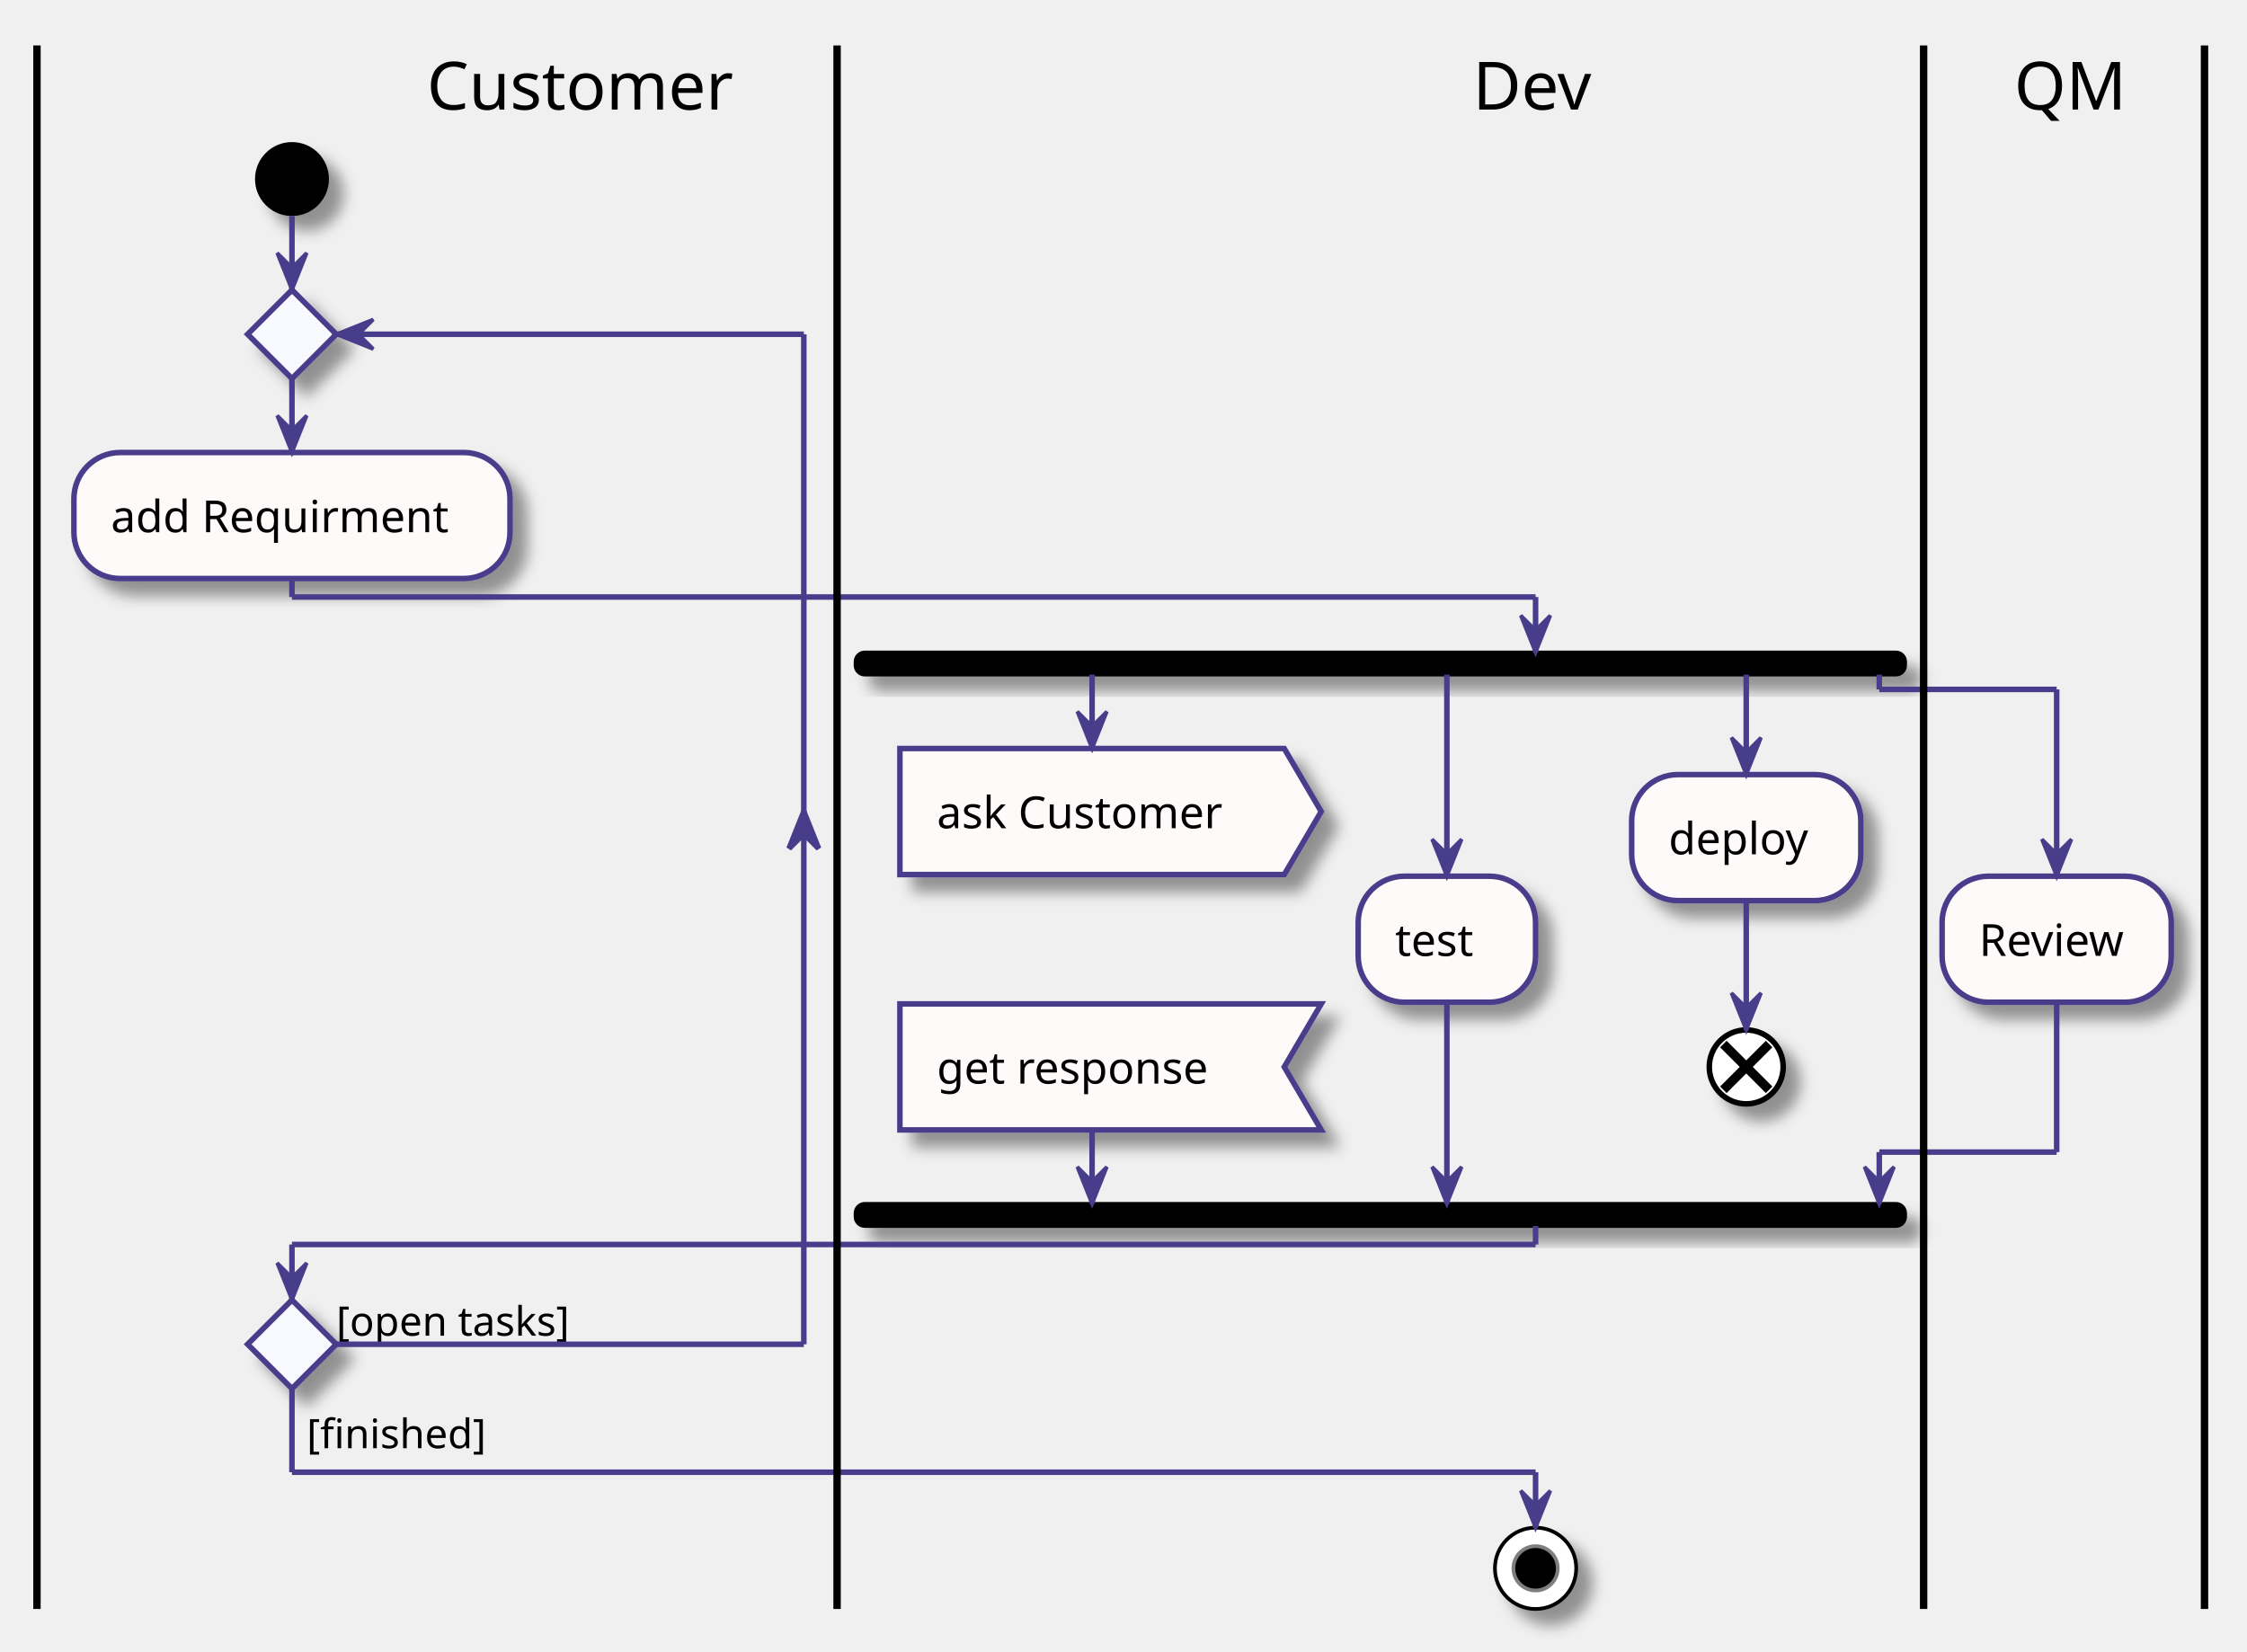
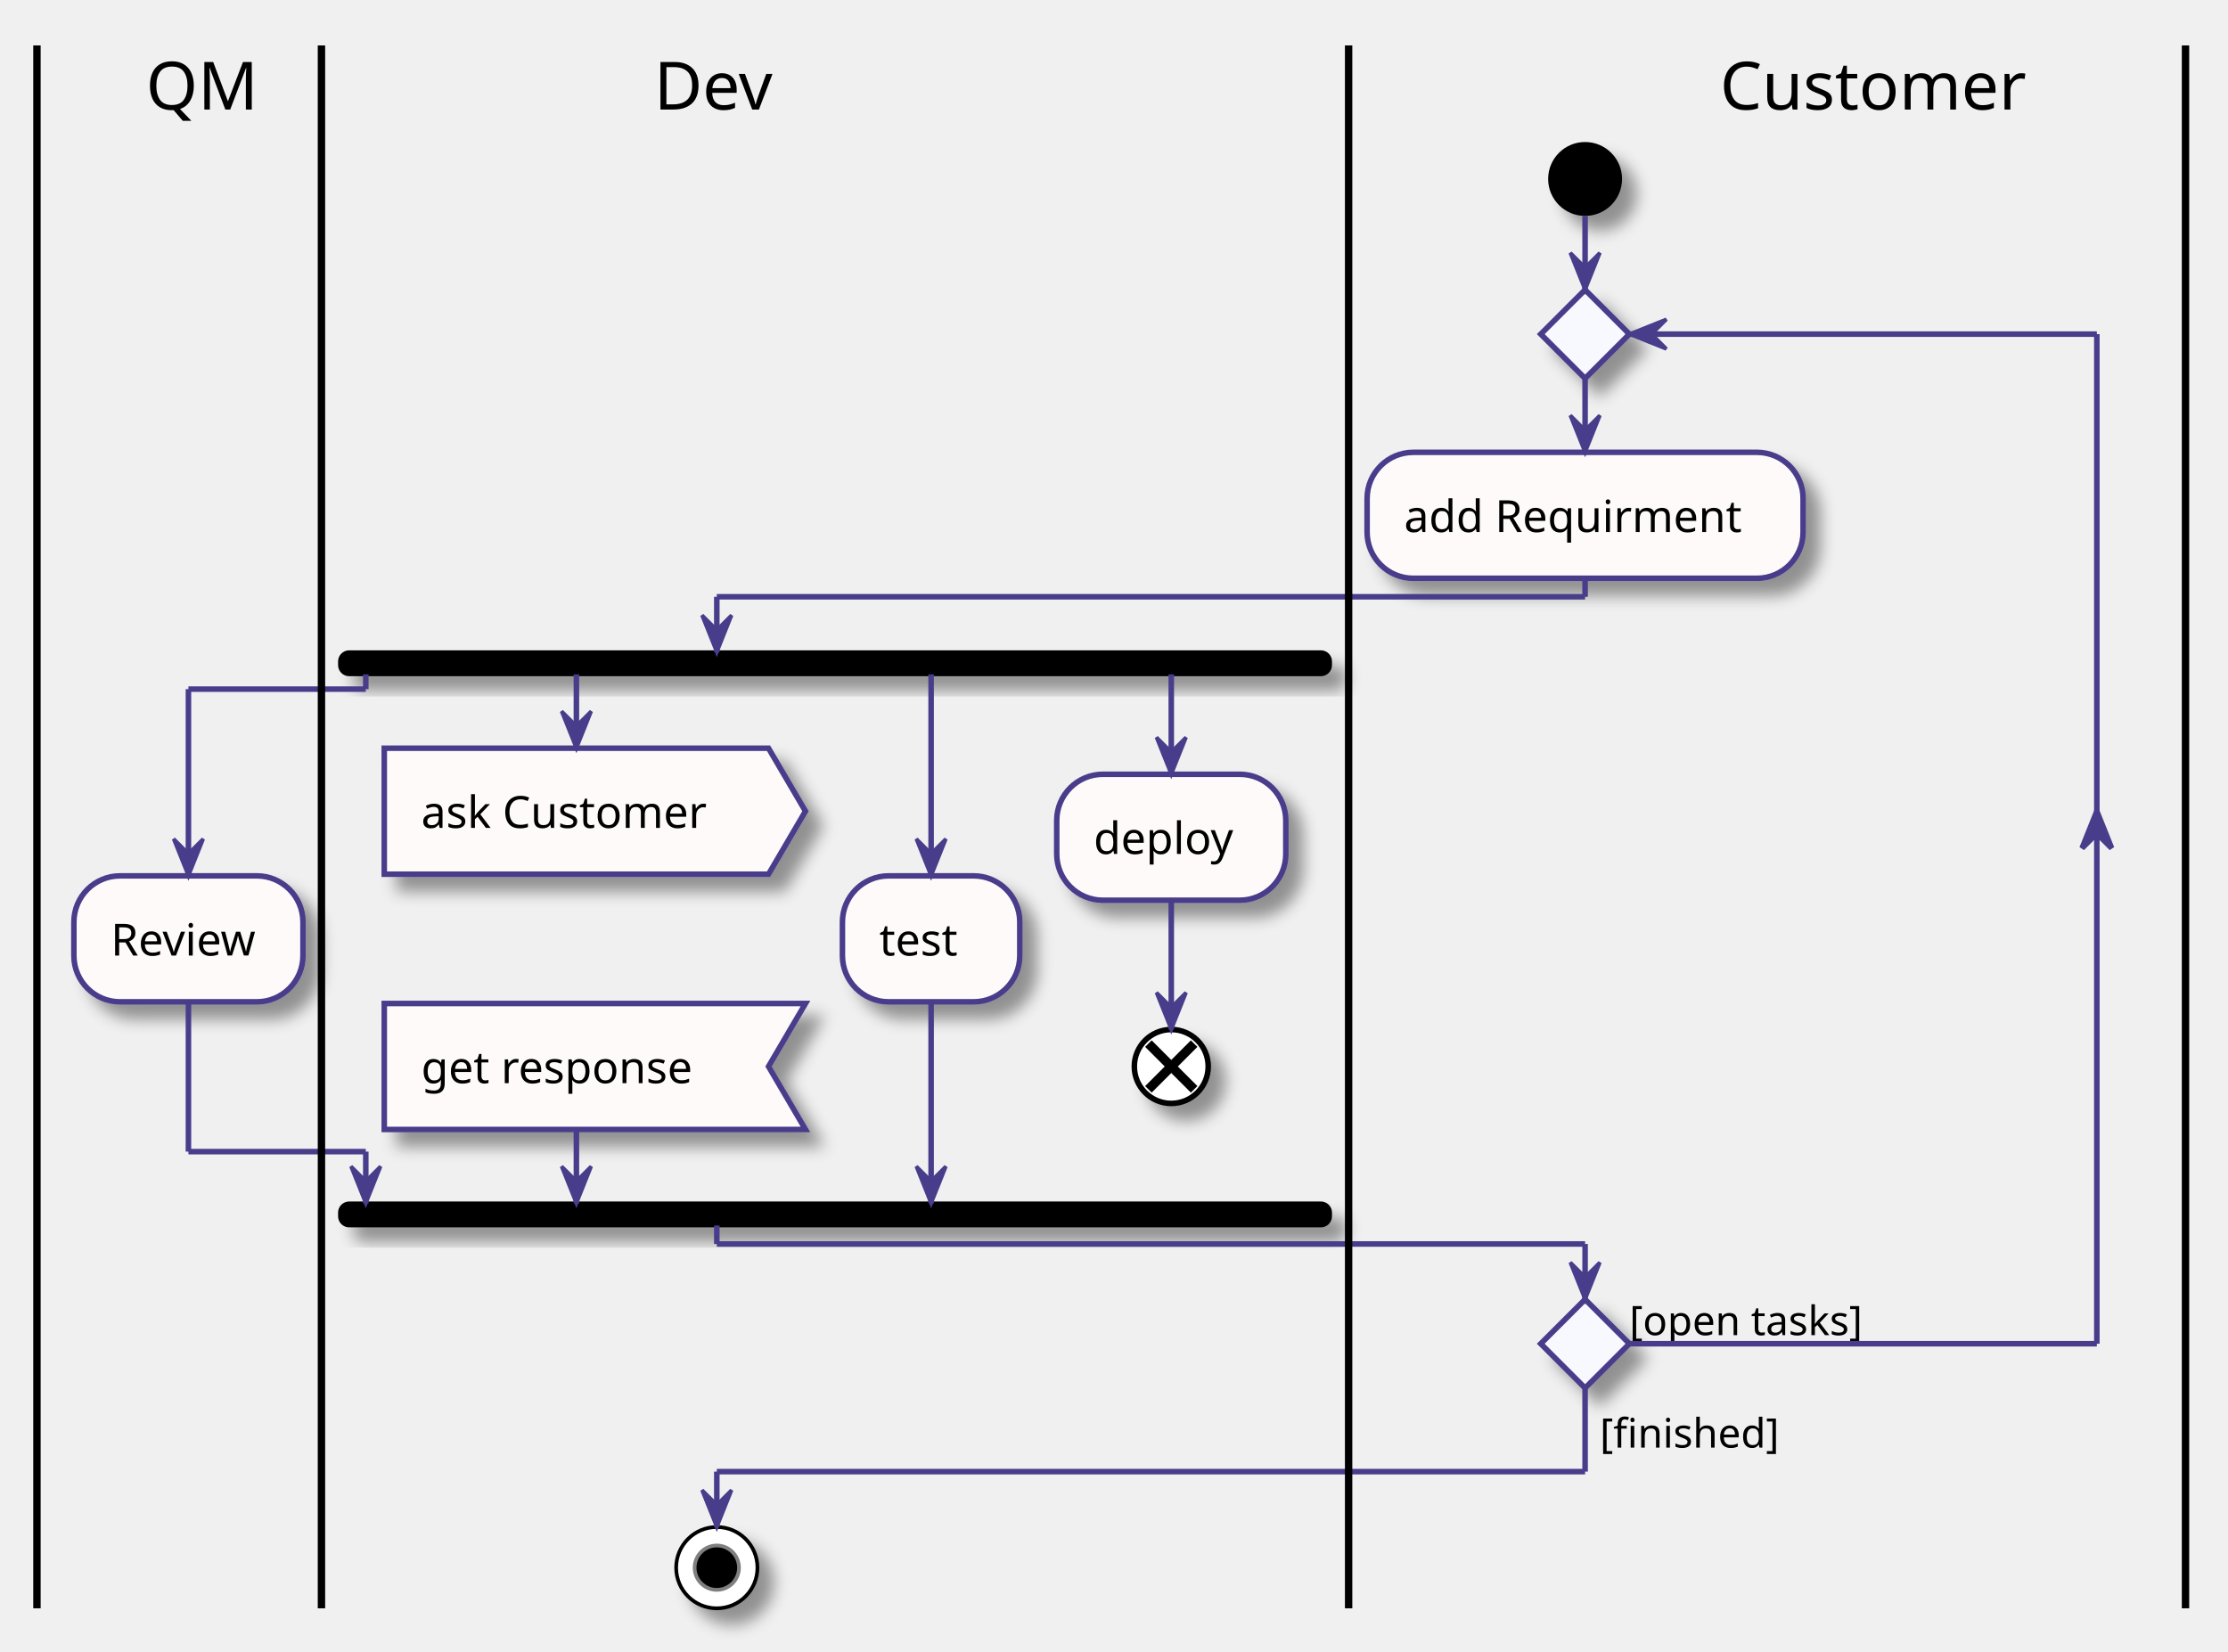
- <svg xmlns="http://www.w3.org/2000/svg" contentScriptType="application/ecmascript" contentStyleType="text/css" height="447px" preserveAspectRatio="none" style="width:608px;height:447px;" version="1.1" viewBox="0 0 608 447" width="608px" zoomAndPan="magnify">
+ <svg xmlns="http://www.w3.org/2000/svg" contentScriptType="application/ecmascript" contentStyleType="text/css" height="447px" preserveAspectRatio="none" style="width:603px;height:447px;" version="1.1" viewBox="0 0 603 447" width="603px" zoomAndPan="magnify">
  <defs>
-     <filter height="300%" id="f1oqxnfrkde91" width="300%" x="-1" y="-1">
+     <filter height="300%" id="fbhw5zvg9xbds" width="300%" x="-1" y="-1">
      <feGaussianBlur result="blurOut" stdDeviation="2.0" />
      <feColorMatrix in="blurOut" result="blurOut2" type="matrix" values="0 0 0 0 0 0 0 0 0 0 0 0 0 0 0 0 0 0 .4 0" />
      <feOffset dx="4.0" dy="4.0" in="blurOut2" result="blurOut3" />
      <feBlend in="SourceGraphic" in2="blurOut3" mode="normal" />
    </filter>
  </defs>
  <g>
-     <ellipse cx="79" cy="48.443" fill="#000000" filter="url(#f1oqxnfrkde91)" rx="10" ry="10" style="stroke: none; stroke-width: 1.0;" />
-     <rect fill="#FFFAFA" filter="url(#f1oqxnfrkde91)" height="34.098" rx="12.5" ry="12.5" style="stroke: #483D8B; stroke-width: 1.5;" width="118" x="20" y="122.443" />
-     <text fill="#000000" font-family="Lucida Sans Typewriter" font-size="12" lengthAdjust="spacingAndGlyphs" textLength="98" x="30" y="144.01">add Requirment</text>
-     <polygon fill="#F8F8FF" filter="url(#f1oqxnfrkde91)" points="79,78.443,91,90.443,79,102.443,67,90.443,79,78.443" style="stroke: #483D8B; stroke-width: 1.5;" />
-     <polygon fill="#F8F8FF" filter="url(#f1oqxnfrkde91)" points="79,351.736,79,351.736,91,363.736,79,375.736,79,375.736,67,363.736,79,351.736" style="stroke: #483D8B; stroke-width: 1.5;" />
-     <text fill="#000000" font-family="Lucida Sans Typewriter" font-size="11" lengthAdjust="spacingAndGlyphs" textLength="84" x="91" y="361.416">[open tasks]</text>
-     <rect fill="#000000" filter="url(#f1oqxnfrkde91)" height="6" rx="2.5" ry="2.5" style="stroke: #000000; stroke-width: 1.0;" width="284" x="231.5" y="176.541" />
-     <polygon fill="#FFFAFA" filter="url(#f1oqxnfrkde91)" points="243.5,202.541,347.5,202.541,357.5,219.59,347.5,236.639,243.5,236.639" style="stroke: #483D8B; stroke-width: 1.5;" />
-     <text fill="#000000" font-family="Lucida Sans Typewriter" font-size="12" lengthAdjust="spacingAndGlyphs" textLength="84" x="253.5" y="224.107">ask Customer</text>
-     <polygon fill="#FFFAFA" filter="url(#f1oqxnfrkde91)" points="243.5,271.639,357.5,271.639,347.5,288.688,357.5,305.736,243.5,305.736" style="stroke: #483D8B; stroke-width: 1.5;" />
-     <text fill="#000000" font-family="Lucida Sans Typewriter" font-size="12" lengthAdjust="spacingAndGlyphs" textLength="84" x="253.5" y="293.205">get response</text>
-     <rect fill="#FFFAFA" filter="url(#f1oqxnfrkde91)" height="34.098" rx="12.5" ry="12.5" style="stroke: #483D8B; stroke-width: 1.5;" width="48" x="367.5" y="237.09" />
-     <text fill="#000000" font-family="Lucida Sans Typewriter" font-size="12" lengthAdjust="spacingAndGlyphs" textLength="28" x="377.5" y="258.656">test</text>
-     <rect fill="#FFFAFA" filter="url(#f1oqxnfrkde91)" height="34.098" rx="12.5" ry="12.5" style="stroke: #483D8B; stroke-width: 1.5;" width="62" x="441.5" y="209.59" />
-     <text fill="#000000" font-family="Lucida Sans Typewriter" font-size="12" lengthAdjust="spacingAndGlyphs" textLength="42" x="451.5" y="231.156">deploy</text>
-     <ellipse cx="472.5" cy="288.688" fill="#FFFFFF" filter="url(#f1oqxnfrkde91)" rx="10" ry="10" style="stroke: #000000; stroke-width: 1.5;" />
-     <line style="stroke: #000000; stroke-width: 2.5;" x1="466.313" x2="478.687" y1="282.5" y2="294.875" />
-     <line style="stroke: #000000; stroke-width: 2.5;" x1="478.687" x2="466.313" y1="282.5" y2="294.875" />
-     <rect fill="#000000" filter="url(#f1oqxnfrkde91)" height="6" rx="2.5" ry="2.5" style="stroke: #000000; stroke-width: 1.0;" width="284" x="231.5" y="325.736" />
-     <ellipse cx="415.5" cy="424.358" fill="#FFFFFF" filter="url(#f1oqxnfrkde91)" rx="11" ry="11" style="stroke: #000000; stroke-width: 1.0;" />
-     <ellipse cx="415.5" cy="424.358" fill="#000000" rx="6" ry="6" style="stroke: #7F7F7F; stroke-width: 1.0;" />
-     <rect fill="#FFFAFA" filter="url(#f1oqxnfrkde91)" height="34.098" rx="12.5" ry="12.5" style="stroke: #483D8B; stroke-width: 1.5;" width="62" x="525.5" y="237.09" />
-     <text fill="#000000" font-family="Lucida Sans Typewriter" font-size="12" lengthAdjust="spacingAndGlyphs" textLength="42" x="535.5" y="258.656">Review</text>
-     <line style="stroke: #483D8B; stroke-width: 1.5;" x1="79" x2="79" y1="102.443" y2="122.443" />
-     <polygon fill="#483D8B" points="75,112.443,79,122.443,83,112.443,79,116.443" style="stroke: #483D8B; stroke-width: 1.0;" />
-     <line style="stroke: #483D8B; stroke-width: 1.5;" x1="91" x2="217.5" y1="363.736" y2="363.736" />
-     <polygon fill="#483D8B" points="213.5,229.59,217.5,219.59,221.5,229.59,217.5,225.59" style="stroke: #483D8B; stroke-width: 1.5;" />
-     <line style="stroke: #483D8B; stroke-width: 1.5;" x1="217.5" x2="217.5" y1="90.443" y2="363.736" />
-     <line style="stroke: #483D8B; stroke-width: 1.5;" x1="217.5" x2="91" y1="90.443" y2="90.443" />
-     <polygon fill="#483D8B" points="101,86.443,91,90.443,101,94.443,97,90.443" style="stroke: #483D8B; stroke-width: 1.0;" />
-     <line style="stroke: #483D8B; stroke-width: 1.5;" x1="79" x2="79" y1="58.443" y2="78.443" />
-     <polygon fill="#483D8B" points="75,68.443,79,78.443,83,68.443,79,72.443" style="stroke: #483D8B; stroke-width: 1.0;" />
-     <line style="stroke: #483D8B; stroke-width: 1.5;" x1="472.5" x2="472.5" y1="243.688" y2="278.688" />
-     <polygon fill="#483D8B" points="468.5,268.688,472.5,278.688,476.5,268.688,472.5,272.688" style="stroke: #483D8B; stroke-width: 1.0;" />
-     <line style="stroke: #483D8B; stroke-width: 1.5;" x1="295.5" x2="295.5" y1="182.541" y2="202.541" />
-     <polygon fill="#483D8B" points="291.5,192.541,295.5,202.541,299.5,192.541,295.5,196.541" style="stroke: #483D8B; stroke-width: 1.0;" />
-     <line style="stroke: #483D8B; stroke-width: 1.5;" x1="391.5" x2="391.5" y1="182.541" y2="237.09" />
-     <polygon fill="#483D8B" points="387.5,227.09,391.5,237.09,395.5,227.09,391.5,231.09" style="stroke: #483D8B; stroke-width: 1.0;" />
-     <line style="stroke: #483D8B; stroke-width: 1.5;" x1="472.5" x2="472.5" y1="182.541" y2="209.59" />
-     <polygon fill="#483D8B" points="468.5,199.59,472.5,209.59,476.5,199.59,472.5,203.59" style="stroke: #483D8B; stroke-width: 1.0;" />
-     <line style="stroke: #483D8B; stroke-width: 1.5;" x1="295.5" x2="295.5" y1="305.736" y2="325.736" />
-     <polygon fill="#483D8B" points="291.5,315.736,295.5,325.736,299.5,315.736,295.5,319.736" style="stroke: #483D8B; stroke-width: 1.0;" />
-     <line style="stroke: #483D8B; stroke-width: 1.5;" x1="391.5" x2="391.5" y1="271.188" y2="325.736" />
-     <polygon fill="#483D8B" points="387.5,315.736,391.5,325.736,395.5,315.736,391.5,319.736" style="stroke: #483D8B; stroke-width: 1.0;" />
-     <line style="stroke: #483D8B; stroke-width: 1.5;" x1="508.5" x2="508.5" y1="182.541" y2="186.541" />
-     <line style="stroke: #483D8B; stroke-width: 1.5;" x1="508.5" x2="556.5" y1="186.541" y2="186.541" />
-     <line style="stroke: #483D8B; stroke-width: 1.5;" x1="556.5" x2="556.5" y1="186.541" y2="237.09" />
-     <polygon fill="#483D8B" points="552.5,227.09,556.5,237.09,560.5,227.09,556.5,231.09" style="stroke: #483D8B; stroke-width: 1.0;" />
-     <line style="stroke: #483D8B; stroke-width: 1.5;" x1="556.5" x2="556.5" y1="271.188" y2="311.736" />
-     <line style="stroke: #483D8B; stroke-width: 1.5;" x1="556.5" x2="508.5" y1="311.736" y2="311.736" />
-     <line style="stroke: #483D8B; stroke-width: 1.5;" x1="508.5" x2="508.5" y1="311.736" y2="325.736" />
-     <polygon fill="#483D8B" points="504.5,315.736,508.5,325.736,512.5,315.736,508.5,319.736" style="stroke: #483D8B; stroke-width: 1.0;" />
-     <line style="stroke: #483D8B; stroke-width: 1.5;" x1="79" x2="79" y1="156.541" y2="161.541" />
-     <line style="stroke: #483D8B; stroke-width: 1.5;" x1="79" x2="415.5" y1="161.541" y2="161.541" />
-     <line style="stroke: #483D8B; stroke-width: 1.5;" x1="415.5" x2="415.5" y1="161.541" y2="176.541" />
-     <polygon fill="#483D8B" points="411.5,166.541,415.5,176.541,419.5,166.541,415.5,170.541" style="stroke: #483D8B; stroke-width: 1.0;" />
-     <line style="stroke: #483D8B; stroke-width: 1.5;" x1="415.5" x2="415.5" y1="331.736" y2="336.736" />
-     <line style="stroke: #483D8B; stroke-width: 1.5;" x1="415.5" x2="79" y1="336.736" y2="336.736" />
-     <line style="stroke: #483D8B; stroke-width: 1.5;" x1="79" x2="79" y1="336.736" y2="351.736" />
-     <polygon fill="#483D8B" points="75,341.736,79,351.736,83,341.736,79,345.736" style="stroke: #483D8B; stroke-width: 1.0;" />
-     <line style="stroke: #483D8B; stroke-width: 1.5;" x1="79" x2="79" y1="375.736" y2="398.358" />
-     <line style="stroke: #483D8B; stroke-width: 1.5;" x1="79" x2="415.5" y1="398.358" y2="398.358" />
-     <line style="stroke: #483D8B; stroke-width: 1.5;" x1="415.5" x2="415.5" y1="398.358" y2="413.358" />
-     <polygon fill="#483D8B" points="411.5,403.358,415.5,413.358,419.5,403.358,415.5,407.358" style="stroke: #483D8B; stroke-width: 1.0;" />
-     <text fill="#000000" font-family="Lucida Sans Typewriter" font-size="11" lengthAdjust="spacingAndGlyphs" textLength="70" x="83" y="391.858">[finished]</text>
-     <text fill="#000000" font-family="Lucida Sans Typewriter" font-size="18" lengthAdjust="spacingAndGlyphs" textLength="88" x="115.5" y="29.646">Customer</text>
-     <text fill="#000000" font-family="Lucida Sans Typewriter" font-size="18" lengthAdjust="spacingAndGlyphs" textLength="33" x="398.5" y="29.646">Dev</text>
-     <text fill="#000000" font-family="Lucida Sans Typewriter" font-size="18" lengthAdjust="spacingAndGlyphs" textLength="22" x="545" y="29.646">QM</text>
+     <rect fill="#FFFAFA" filter="url(#fbhw5zvg9xbds)" height="34.098" rx="12.5" ry="12.5" style="stroke: #483D8B; stroke-width: 1.5;" width="62" x="20" y="237.09" />
+     <text fill="#000000" font-family="Lucida Sans Typewriter" font-size="12" lengthAdjust="spacingAndGlyphs" textLength="42" x="30" y="258.656">Review</text>
+     <rect fill="#000000" filter="url(#fbhw5zvg9xbds)" height="6" rx="2.5" ry="2.5" style="stroke: #000000; stroke-width: 1.0;" width="268" x="92" y="176.541" />
+     <polygon fill="#FFFAFA" filter="url(#fbhw5zvg9xbds)" points="104,202.541,208,202.541,218,219.59,208,236.639,104,236.639" style="stroke: #483D8B; stroke-width: 1.5;" />
+     <text fill="#000000" font-family="Lucida Sans Typewriter" font-size="12" lengthAdjust="spacingAndGlyphs" textLength="84" x="114" y="224.107">ask Customer</text>
+     <polygon fill="#FFFAFA" filter="url(#fbhw5zvg9xbds)" points="104,271.639,218,271.639,208,288.688,218,305.736,104,305.736" style="stroke: #483D8B; stroke-width: 1.5;" />
+     <text fill="#000000" font-family="Lucida Sans Typewriter" font-size="12" lengthAdjust="spacingAndGlyphs" textLength="84" x="114" y="293.205">get response</text>
+     <rect fill="#FFFAFA" filter="url(#fbhw5zvg9xbds)" height="34.098" rx="12.5" ry="12.5" style="stroke: #483D8B; stroke-width: 1.5;" width="48" x="228" y="237.09" />
+     <text fill="#000000" font-family="Lucida Sans Typewriter" font-size="12" lengthAdjust="spacingAndGlyphs" textLength="28" x="238" y="258.656">test</text>
+     <rect fill="#FFFAFA" filter="url(#fbhw5zvg9xbds)" height="34.098" rx="12.5" ry="12.5" style="stroke: #483D8B; stroke-width: 1.5;" width="62" x="286" y="209.59" />
+     <text fill="#000000" font-family="Lucida Sans Typewriter" font-size="12" lengthAdjust="spacingAndGlyphs" textLength="42" x="296" y="231.156">deploy</text>
+     <ellipse cx="317" cy="288.688" fill="#FFFFFF" filter="url(#fbhw5zvg9xbds)" rx="10" ry="10" style="stroke: #000000; stroke-width: 1.5;" />
+     <line style="stroke: #000000; stroke-width: 2.5;" x1="310.813" x2="323.187" y1="282.5" y2="294.875" />
+     <line style="stroke: #000000; stroke-width: 2.5;" x1="323.187" x2="310.813" y1="282.5" y2="294.875" />
+     <rect fill="#000000" filter="url(#fbhw5zvg9xbds)" height="6" rx="2.5" ry="2.5" style="stroke: #000000; stroke-width: 1.0;" width="268" x="92" y="325.736" />
+     <ellipse cx="194" cy="424.358" fill="#FFFFFF" filter="url(#fbhw5zvg9xbds)" rx="11" ry="11" style="stroke: #000000; stroke-width: 1.0;" />
+     <ellipse cx="194" cy="424.358" fill="#000000" rx="6" ry="6" style="stroke: #7F7F7F; stroke-width: 1.0;" />
+     <ellipse cx="429" cy="48.443" fill="#000000" filter="url(#fbhw5zvg9xbds)" rx="10" ry="10" style="stroke: none; stroke-width: 1.0;" />
+     <rect fill="#FFFAFA" filter="url(#fbhw5zvg9xbds)" height="34.098" rx="12.5" ry="12.5" style="stroke: #483D8B; stroke-width: 1.5;" width="118" x="370" y="122.443" />
+     <text fill="#000000" font-family="Lucida Sans Typewriter" font-size="12" lengthAdjust="spacingAndGlyphs" textLength="98" x="380" y="144.01">add Requirment</text>
+     <polygon fill="#F8F8FF" filter="url(#fbhw5zvg9xbds)" points="429,78.443,441,90.443,429,102.443,417,90.443,429,78.443" style="stroke: #483D8B; stroke-width: 1.5;" />
+     <polygon fill="#F8F8FF" filter="url(#fbhw5zvg9xbds)" points="429,351.736,429,351.736,441,363.736,429,375.736,429,375.736,417,363.736,429,351.736" style="stroke: #483D8B; stroke-width: 1.5;" />
+     <text fill="#000000" font-family="Lucida Sans Typewriter" font-size="11" lengthAdjust="spacingAndGlyphs" textLength="84" x="441" y="361.416">[open tasks]</text>
+     <line style="stroke: #483D8B; stroke-width: 1.5;" x1="317" x2="317" y1="243.688" y2="278.688" />
+     <polygon fill="#483D8B" points="313,268.688,317,278.688,321,268.688,317,272.688" style="stroke: #483D8B; stroke-width: 1.0;" />
+     <line style="stroke: #483D8B; stroke-width: 1.5;" x1="156" x2="156" y1="182.541" y2="202.541" />
+     <polygon fill="#483D8B" points="152,192.541,156,202.541,160,192.541,156,196.541" style="stroke: #483D8B; stroke-width: 1.0;" />
+     <line style="stroke: #483D8B; stroke-width: 1.5;" x1="252" x2="252" y1="182.541" y2="237.09" />
+     <polygon fill="#483D8B" points="248,227.09,252,237.09,256,227.09,252,231.09" style="stroke: #483D8B; stroke-width: 1.0;" />
+     <line style="stroke: #483D8B; stroke-width: 1.5;" x1="317" x2="317" y1="182.541" y2="209.59" />
+     <polygon fill="#483D8B" points="313,199.59,317,209.59,321,199.59,317,203.59" style="stroke: #483D8B; stroke-width: 1.0;" />
+     <line style="stroke: #483D8B; stroke-width: 1.5;" x1="156" x2="156" y1="305.736" y2="325.736" />
+     <polygon fill="#483D8B" points="152,315.736,156,325.736,160,315.736,156,319.736" style="stroke: #483D8B; stroke-width: 1.0;" />
+     <line style="stroke: #483D8B; stroke-width: 1.5;" x1="252" x2="252" y1="271.188" y2="325.736" />
+     <polygon fill="#483D8B" points="248,315.736,252,325.736,256,315.736,252,319.736" style="stroke: #483D8B; stroke-width: 1.0;" />
+     <line style="stroke: #483D8B; stroke-width: 1.5;" x1="429" x2="429" y1="102.443" y2="122.443" />
+     <polygon fill="#483D8B" points="425,112.443,429,122.443,433,112.443,429,116.443" style="stroke: #483D8B; stroke-width: 1.0;" />
+     <line style="stroke: #483D8B; stroke-width: 1.5;" x1="441" x2="567.5" y1="363.736" y2="363.736" />
+     <polygon fill="#483D8B" points="563.5,229.59,567.5,219.59,571.5,229.59,567.5,225.59" style="stroke: #483D8B; stroke-width: 1.5;" />
+     <line style="stroke: #483D8B; stroke-width: 1.5;" x1="567.5" x2="567.5" y1="90.443" y2="363.736" />
+     <line style="stroke: #483D8B; stroke-width: 1.5;" x1="567.5" x2="441" y1="90.443" y2="90.443" />
+     <polygon fill="#483D8B" points="451,86.443,441,90.443,451,94.443,447,90.443" style="stroke: #483D8B; stroke-width: 1.0;" />
+     <line style="stroke: #483D8B; stroke-width: 1.5;" x1="429" x2="429" y1="58.443" y2="78.443" />
+     <polygon fill="#483D8B" points="425,68.443,429,78.443,433,68.443,429,72.443" style="stroke: #483D8B; stroke-width: 1.0;" />
+     <line style="stroke: #483D8B; stroke-width: 1.5;" x1="99" x2="99" y1="182.541" y2="186.541" />
+     <line style="stroke: #483D8B; stroke-width: 1.5;" x1="99" x2="51" y1="186.541" y2="186.541" />
+     <line style="stroke: #483D8B; stroke-width: 1.5;" x1="51" x2="51" y1="186.541" y2="237.09" />
+     <polygon fill="#483D8B" points="47,227.09,51,237.09,55,227.09,51,231.09" style="stroke: #483D8B; stroke-width: 1.0;" />
+     <line style="stroke: #483D8B; stroke-width: 1.5;" x1="51" x2="51" y1="271.188" y2="311.736" />
+     <line style="stroke: #483D8B; stroke-width: 1.5;" x1="51" x2="99" y1="311.736" y2="311.736" />
+     <line style="stroke: #483D8B; stroke-width: 1.5;" x1="99" x2="99" y1="311.736" y2="325.736" />
+     <polygon fill="#483D8B" points="95,315.736,99,325.736,103,315.736,99,319.736" style="stroke: #483D8B; stroke-width: 1.0;" />
+     <line style="stroke: #483D8B; stroke-width: 1.5;" x1="429" x2="429" y1="156.541" y2="161.541" />
+     <line style="stroke: #483D8B; stroke-width: 1.5;" x1="429" x2="194" y1="161.541" y2="161.541" />
+     <line style="stroke: #483D8B; stroke-width: 1.5;" x1="194" x2="194" y1="161.541" y2="176.541" />
+     <polygon fill="#483D8B" points="190,166.541,194,176.541,198,166.541,194,170.541" style="stroke: #483D8B; stroke-width: 1.0;" />
+     <line style="stroke: #483D8B; stroke-width: 1.5;" x1="194" x2="194" y1="331.736" y2="336.736" />
+     <line style="stroke: #483D8B; stroke-width: 1.5;" x1="194" x2="429" y1="336.736" y2="336.736" />
+     <line style="stroke: #483D8B; stroke-width: 1.5;" x1="429" x2="429" y1="336.736" y2="351.736" />
+     <polygon fill="#483D8B" points="425,341.736,429,351.736,433,341.736,429,345.736" style="stroke: #483D8B; stroke-width: 1.0;" />
+     <line style="stroke: #483D8B; stroke-width: 1.5;" x1="429" x2="429" y1="375.736" y2="398.358" />
+     <line style="stroke: #483D8B; stroke-width: 1.5;" x1="429" x2="194" y1="398.358" y2="398.358" />
+     <line style="stroke: #483D8B; stroke-width: 1.5;" x1="194" x2="194" y1="398.358" y2="413.358" />
+     <polygon fill="#483D8B" points="190,403.358,194,413.358,198,403.358,194,407.358" style="stroke: #483D8B; stroke-width: 1.0;" />
+     <text fill="#000000" font-family="Lucida Sans Typewriter" font-size="11" lengthAdjust="spacingAndGlyphs" textLength="70" x="433" y="391.858">[finished]</text>
+     <text fill="#000000" font-family="Lucida Sans Typewriter" font-size="18" lengthAdjust="spacingAndGlyphs" textLength="22" x="39.5" y="29.646">QM</text>
+     <text fill="#000000" font-family="Lucida Sans Typewriter" font-size="18" lengthAdjust="spacingAndGlyphs" textLength="33" x="177" y="29.646">Dev</text>
+     <text fill="#000000" font-family="Lucida Sans Typewriter" font-size="18" lengthAdjust="spacingAndGlyphs" textLength="88" x="465.5" y="29.646">Customer</text>
    <line style="stroke: #000000; stroke-width: 2.0;" x1="10" x2="10" y1="12.297" y2="435.358" />
-     <line style="stroke: #000000; stroke-width: 2.0;" x1="226.5" x2="226.5" y1="12.297" y2="435.358" />
-     <line style="stroke: #000000; stroke-width: 2.0;" x1="520.5" x2="520.5" y1="12.297" y2="435.358" />
-     <line style="stroke: #000000; stroke-width: 2.0;" x1="596.5" x2="596.5" y1="12.297" y2="435.358" />
+     <line style="stroke: #000000; stroke-width: 2.0;" x1="87" x2="87" y1="12.297" y2="435.358" />
+     <line style="stroke: #000000; stroke-width: 2.0;" x1="365" x2="365" y1="12.297" y2="435.358" />
+     <line style="stroke: #000000; stroke-width: 2.0;" x1="591.5" x2="591.5" y1="12.297" y2="435.358" />
  </g>
</svg>
